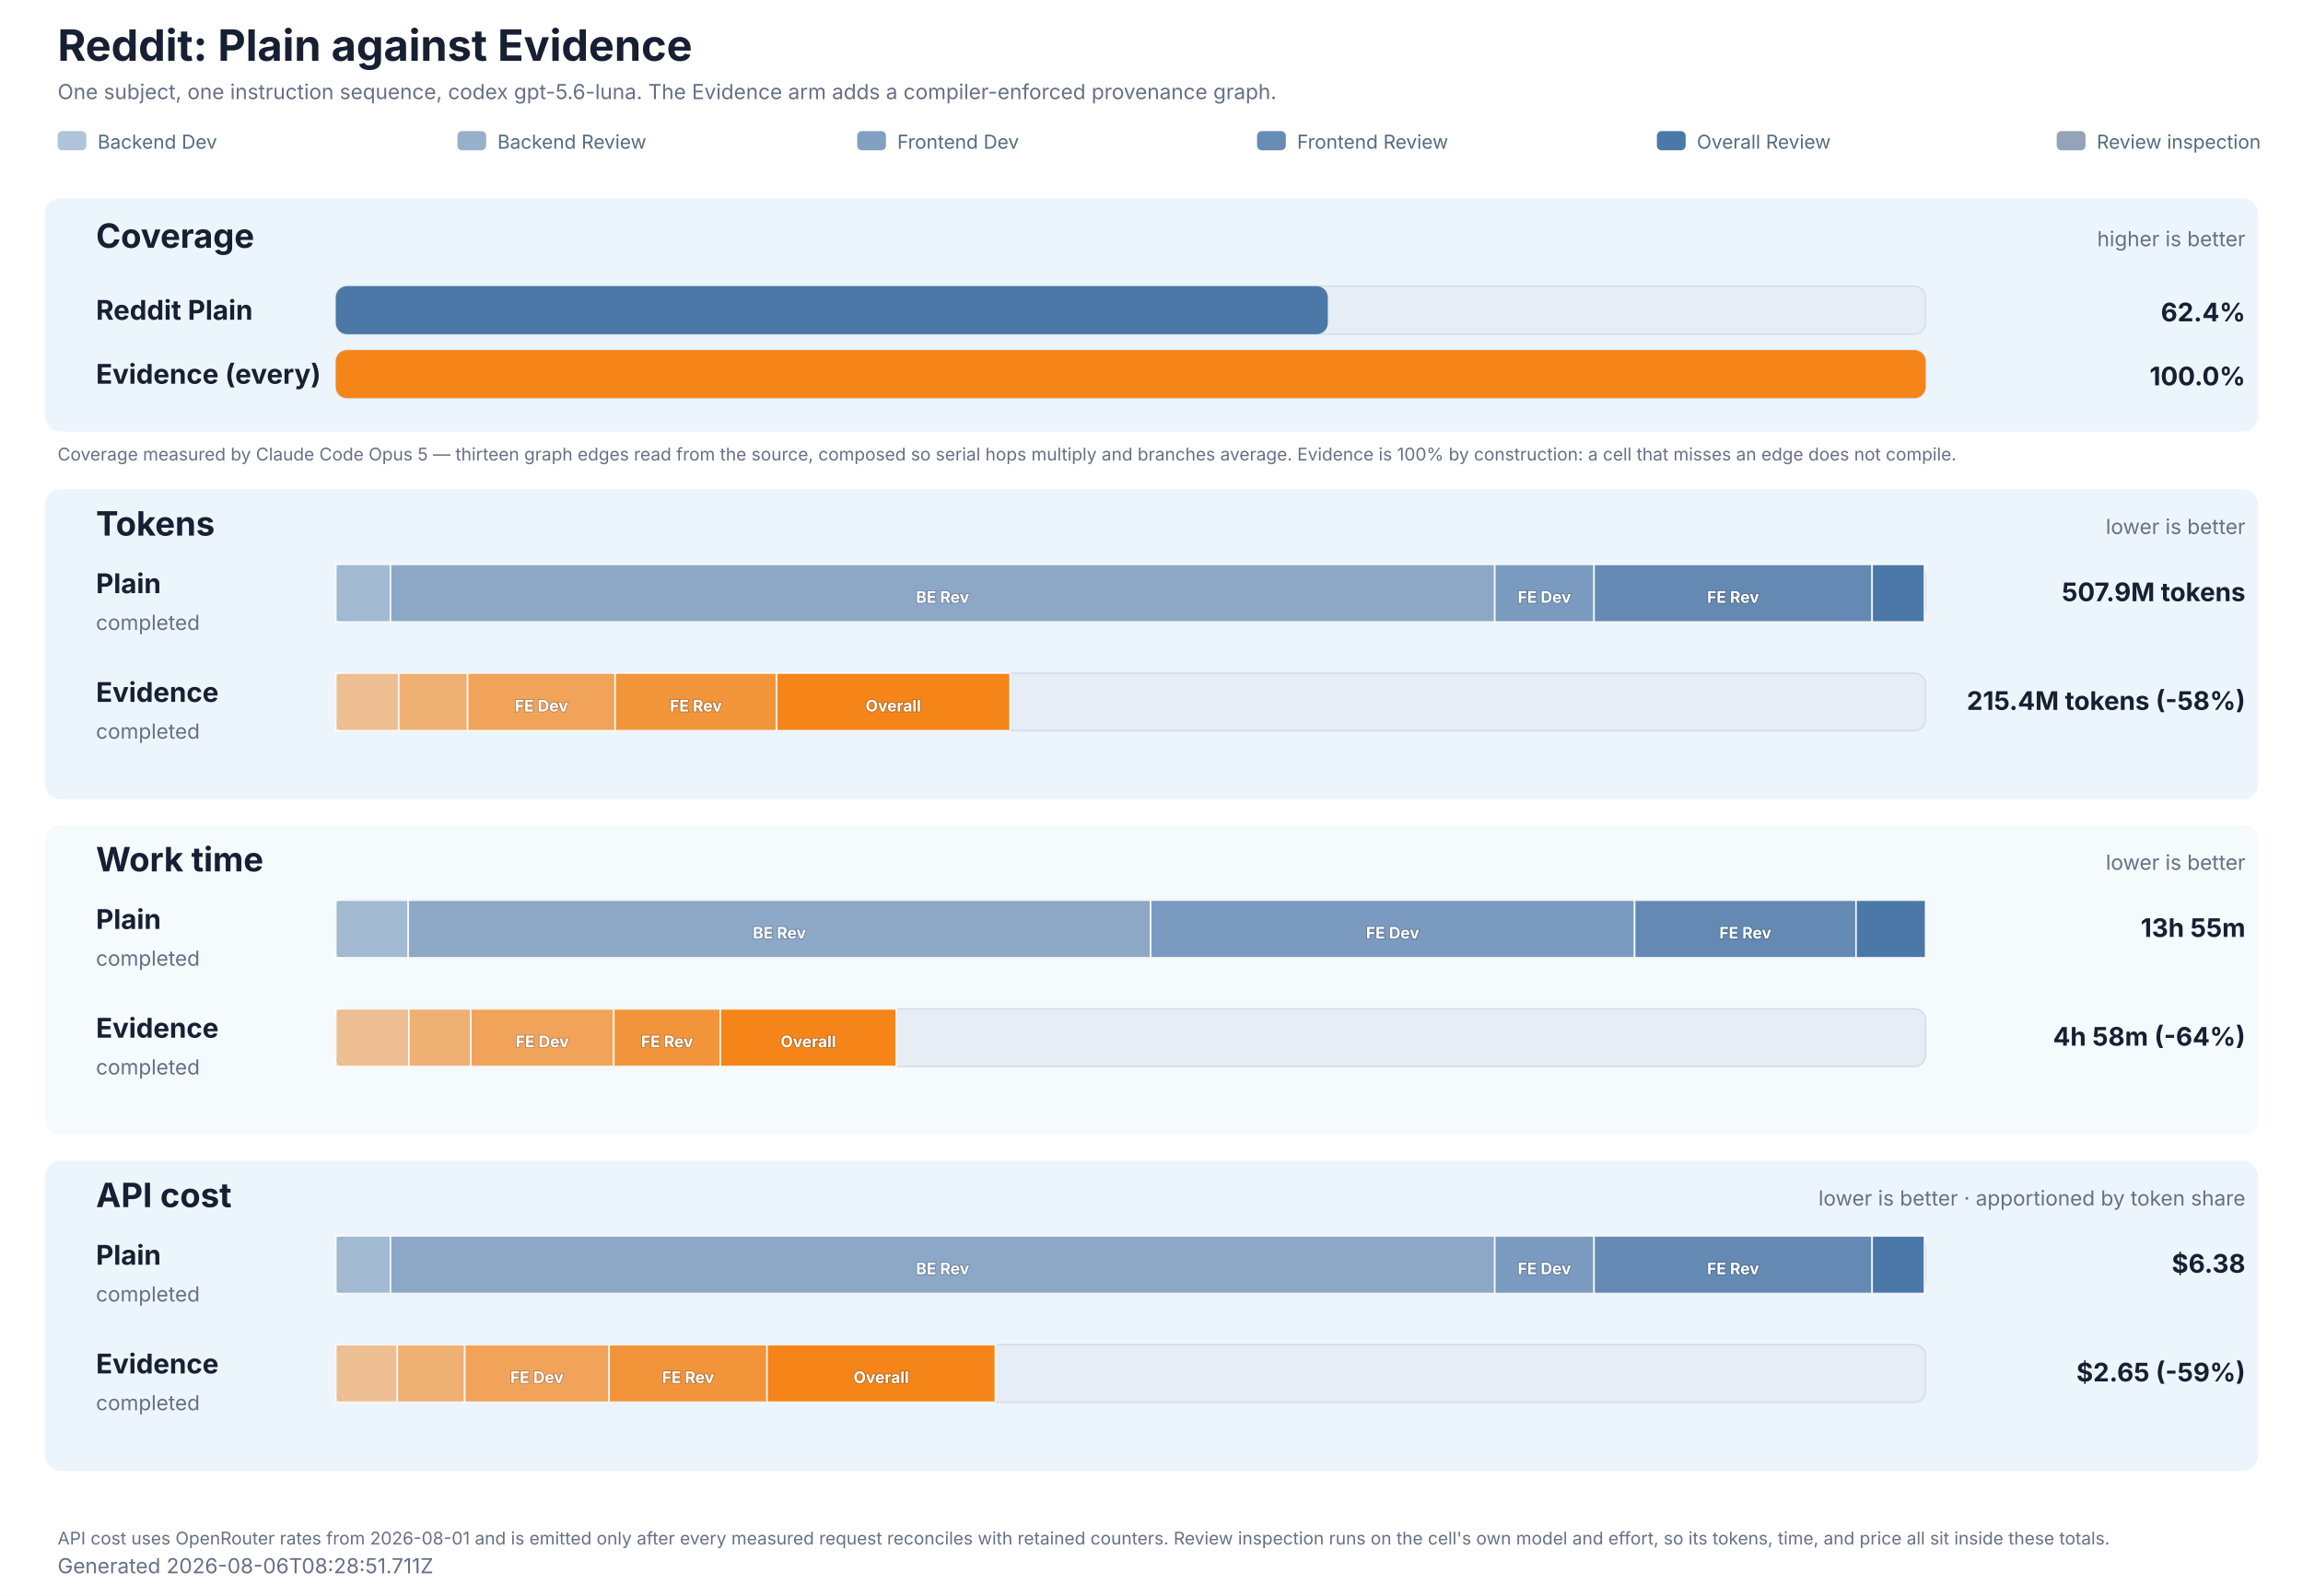
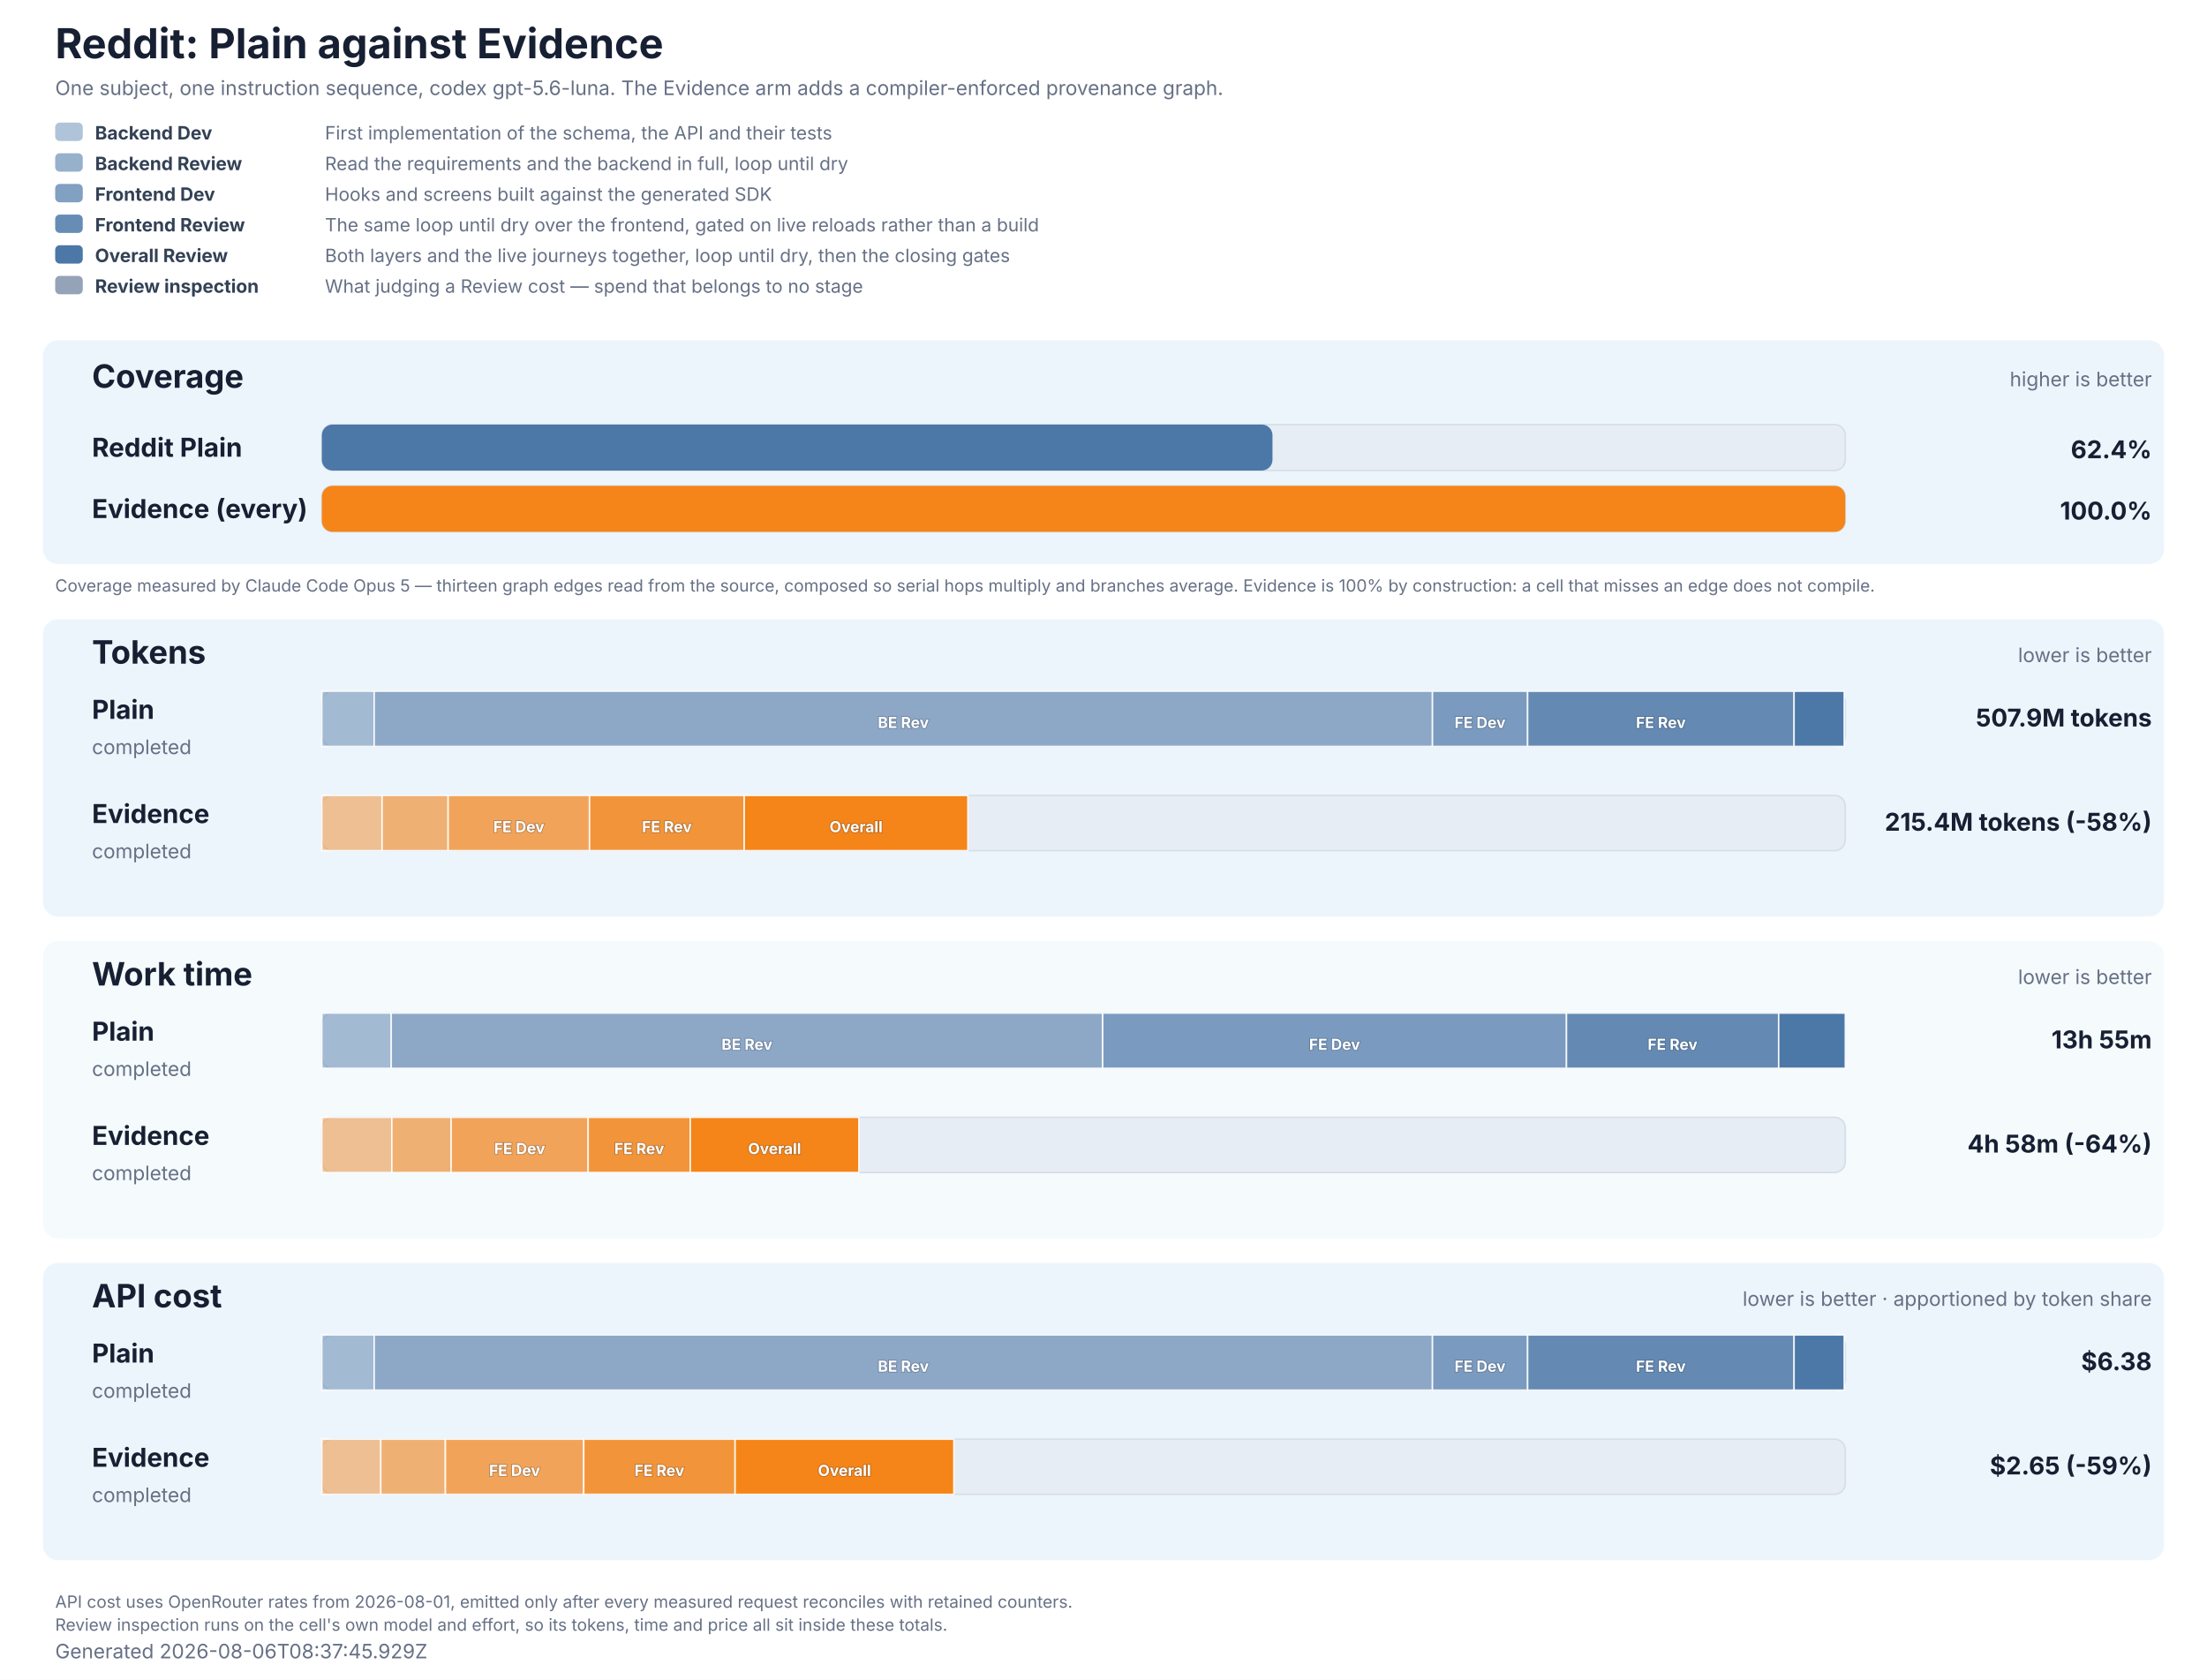
- <svg xmlns="http://www.w3.org/2000/svg" role="img" aria-labelledby="title description" viewBox="0 0 1440 998" width="1440" height="998">
+ <svg xmlns="http://www.w3.org/2000/svg" role="img" aria-labelledby="title description" viewBox="0 0 1440 1096" width="1440" height="1096">
  <style>
  text { font-family: Inter, ui-sans-serif, system-ui, -apple-system, BlinkMacSystemFont, 'Segoe UI', sans-serif; fill: #172033; }
  .title { font-size: 27px; font-weight: 700; }
  .subtitle, .generated, .group-meta, .row-status { font-size: 13px; fill: #667085; }
  .group { fill: #e8f2fb; }
  .group-title { font-size: 21px; font-weight: 700; }
  .row-label { font-size: 17px; font-weight: 700; }
  .value { font-size: 16px; font-weight: 700; }
  .cost-value { font-size: 13px; font-weight: 600; fill: #526b82; }
-   .legend { font-size: 12px; fill: #526b82; }
+   .legend { font-size: 12px; fill: #667085; }
+   .legend-label { font-size: 12px; font-weight: 700; fill: #334155; }
  .segment-label { font-size: 10px; font-weight: 700; fill: #ffffff; paint-order: stroke; stroke: #172033; stroke-opacity: 0.28; stroke-width: 1px; }
  .phase-segment { stroke: #ffffff; stroke-opacity: 0.86; stroke-width: 1px; }
  .track { fill: #e7edf4; stroke: #d5dee9; stroke-width: 1px; }
  .empty { font-size: 15px; fill: #667085; }
-   .table-title { font-size: 15px; font-weight: 600; }
-   .table-header { font-size: 11px; font-weight: 600; fill: #667085; }
-   .table-cell { font-size: 12px; fill: #334155; }
-   .table-rule { stroke: #dbe4ee; stroke-width: 1px; }
  .table-note { font-size: 11px; fill: #667085; }
</style>
-   <rect width="1440" height="998" fill="#ffffff" />
+   <rect width="1440" height="1096" fill="#ffffff" />
  <text x="36" y="38" class="title">Reddit: Plain against Evidence</text>
  <text x="36" y="62" class="subtitle">One subject, one instruction sequence, codex gpt-5.6-luna. The Evidence arm adds a compiler-enforced provenance graph.</text>
-   <rect x="36" y="82" width="18" height="12" rx="3" fill="#4c78a8" fill-opacity="0.44" />
-   <text x="61" y="93" class="legend">Backend Dev</text>
-   <rect x="286" y="82" width="18" height="12" rx="3" fill="#4c78a8" fill-opacity="0.58" />
-   <text x="311" y="93" class="legend">Backend Review</text>
-   <rect x="536" y="82" width="18" height="12" rx="3" fill="#4c78a8" fill-opacity="0.7" />
-   <text x="561" y="93" class="legend">Frontend Dev</text>
-   <rect x="786" y="82" width="18" height="12" rx="3" fill="#4c78a8" fill-opacity="0.84" />
-   <text x="811" y="93" class="legend">Frontend Review</text>
-   <rect x="1036" y="82" width="18" height="12" rx="3" fill="#4c78a8" fill-opacity="1" />
-   <text x="1061" y="93" class="legend">Overall Review</text>
-   <rect x="1286" y="82" width="18" height="12" rx="3" fill="#94a3b8" />
-   <text x="1311" y="93" class="legend">Review inspection</text>
-   <rect x="28" y="124" width="1384" height="146" rx="10" class="group" fill-opacity="0.78" />
-   <text x="60" y="155" class="group-title">Coverage</text>
-   <text x="1404" y="154" text-anchor="end" class="group-meta">higher is better</text>
-   <text x="60" y="200" class="row-label" fill="#4c78a8">Reddit Plain</text>
-   <rect x="210" y="179" width="994" height="30" rx="7" class="track" />
-   <rect x="210" y="179" width="620.26" height="30" rx="7" fill="#4c78a8" data-coverage="62.4" />
-   <text x="1404" y="201" text-anchor="end" class="value" fill="#4c78a8">62.4%</text>
-   <text x="60" y="240" class="row-label" fill="#f58518">Evidence (every)</text>
-   <rect x="210" y="219" width="994" height="30" rx="7" class="track" />
-   <rect x="210" y="219" width="994.00" height="30" rx="7" fill="#f58518" data-coverage="100" />
-   <text x="1404" y="241" text-anchor="end" class="value" fill="#f58518">100.0%</text>
-   <text x="36" y="288" class="table-note">Coverage measured by Claude Code Opus 5 — thirteen graph edges read from the source, composed so serial hops multiply and branches average. Evidence is 100% by construction: a cell that misses an edge does not compile.</text>
-   <rect x="28" y="306" width="1384" height="194" rx="10" class="group" fill-opacity="0.78" />
-   <text x="60" y="335" class="group-title">Tokens</text>
-   <text x="1404" y="334" text-anchor="end" class="group-meta">lower is better</text>
-   <text x="60" y="371" class="row-label" fill="#4c78a8">Plain</text>
-   <text x="60" y="394" class="row-status">completed</text>
-   <rect x="210" y="353" width="994" height="36" rx="7" class="track" />
-   <rect x="210.00" y="353" width="34.15" height="36" fill="#4c78a8" fill-opacity="0.44" class="phase-segment" data-phase="backend-development" />
-   <rect x="244.15" y="353" width="690.49" height="36" fill="#4c78a8" fill-opacity="0.58" class="phase-segment" data-phase="backend-review" />
-   <text x="589.40" y="377" text-anchor="middle" class="segment-label">BE Rev</text>
-   <rect x="934.64" y="353" width="62.09" height="36" fill="#4c78a8" fill-opacity="0.7" class="phase-segment" data-phase="frontend-development" />
-   <text x="965.68" y="377" text-anchor="middle" class="segment-label">FE Dev</text>
-   <rect x="996.73" y="353" width="173.86" height="36" fill="#4c78a8" fill-opacity="0.84" class="phase-segment" data-phase="frontend-review" />
-   <text x="1083.66" y="377" text-anchor="middle" class="segment-label">FE Rev</text>
-   <rect x="1170.59" y="353" width="32.69" height="36" fill="#4c78a8" fill-opacity="1" class="phase-segment" data-phase="overall-review" />
-   <text x="1404" y="376" text-anchor="end" class="value">507.9M tokens</text>
-   <text x="60" y="439" class="row-label" fill="#f58518">Evidence</text>
-   <text x="60" y="462" class="row-status">completed</text>
-   <rect x="210" y="421" width="994" height="36" rx="7" class="track" />
-   <rect x="210.00" y="421" width="39.30" height="36" fill="#f58518" fill-opacity="0.44" class="phase-segment" data-phase="backend-development" />
-   <rect x="249.30" y="421" width="43.09" height="36" fill="#f58518" fill-opacity="0.58" class="phase-segment" data-phase="backend-review" />
-   <rect x="292.39" y="421" width="92.26" height="36" fill="#f58518" fill-opacity="0.7" class="phase-segment" data-phase="frontend-development" />
-   <text x="338.52" y="445" text-anchor="middle" class="segment-label">FE Dev</text>
-   <rect x="384.65" y="421" width="100.96" height="36" fill="#f58518" fill-opacity="0.84" class="phase-segment" data-phase="frontend-review" />
-   <text x="435.13" y="445" text-anchor="middle" class="segment-label">FE Rev</text>
-   <rect x="485.61" y="421" width="145.89" height="36" fill="#f58518" fill-opacity="1" class="phase-segment" data-phase="overall-review" />
-   <text x="558.55" y="445" text-anchor="middle" class="segment-label">Overall</text>
-   <text x="1404" y="444" text-anchor="end" class="value">215.4M tokens (-58%)</text>
-   <rect x="28" y="516" width="1384" height="194" rx="10" class="group" fill-opacity="0.42" />
-   <text x="60" y="545" class="group-title">Work time</text>
-   <text x="1404" y="544" text-anchor="end" class="group-meta">lower is better</text>
-   <text x="60" y="581" class="row-label" fill="#4c78a8">Plain</text>
-   <text x="60" y="604" class="row-status">completed</text>
-   <rect x="210" y="563" width="994" height="36" rx="7" class="track" />
-   <rect x="210.00" y="563" width="45.27" height="36" fill="#4c78a8" fill-opacity="0.44" class="phase-segment" data-phase="backend-development" />
-   <rect x="255.27" y="563" width="464.21" height="36" fill="#4c78a8" fill-opacity="0.58" class="phase-segment" data-phase="backend-review" />
-   <text x="487.37" y="587" text-anchor="middle" class="segment-label">BE Rev</text>
-   <rect x="719.48" y="563" width="302.60" height="36" fill="#4c78a8" fill-opacity="0.7" class="phase-segment" data-phase="frontend-development" />
-   <text x="870.78" y="587" text-anchor="middle" class="segment-label">FE Dev</text>
-   <rect x="1022.08" y="563" width="138.46" height="36" fill="#4c78a8" fill-opacity="0.84" class="phase-segment" data-phase="frontend-review" />
-   <text x="1091.31" y="587" text-anchor="middle" class="segment-label">FE Rev</text>
-   <rect x="1160.54" y="563" width="43.46" height="36" fill="#4c78a8" fill-opacity="1" class="phase-segment" data-phase="overall-review" />
-   <text x="1404" y="586" text-anchor="end" class="value">13h 55m</text>
-   <text x="60" y="649" class="row-label" fill="#f58518">Evidence</text>
-   <text x="60" y="672" class="row-status">completed</text>
-   <rect x="210" y="631" width="994" height="36" rx="7" class="track" />
-   <rect x="210.00" y="631" width="45.66" height="36" fill="#f58518" fill-opacity="0.44" class="phase-segment" data-phase="backend-development" />
-   <rect x="255.66" y="631" width="38.70" height="36" fill="#f58518" fill-opacity="0.58" class="phase-segment" data-phase="backend-review" />
-   <rect x="294.36" y="631" width="89.40" height="36" fill="#f58518" fill-opacity="0.7" class="phase-segment" data-phase="frontend-development" />
-   <text x="339.06" y="655" text-anchor="middle" class="segment-label">FE Dev</text>
-   <rect x="383.76" y="631" width="66.63" height="36" fill="#f58518" fill-opacity="0.84" class="phase-segment" data-phase="frontend-review" />
-   <text x="417.08" y="655" text-anchor="middle" class="segment-label">FE Rev</text>
-   <rect x="450.39" y="631" width="109.98" height="36" fill="#f58518" fill-opacity="1" class="phase-segment" data-phase="overall-review" />
-   <text x="505.38" y="655" text-anchor="middle" class="segment-label">Overall</text>
-   <text x="1404" y="654" text-anchor="end" class="value">4h 58m (-64%)</text>
-   <rect x="28" y="726" width="1384" height="194" rx="10" class="group" fill-opacity="0.78" />
-   <text x="60" y="755" class="group-title">API cost</text>
-   <text x="1404" y="754" text-anchor="end" class="group-meta">lower is better · apportioned by token share</text>
-   <text x="60" y="791" class="row-label" fill="#4c78a8">Plain</text>
-   <text x="60" y="814" class="row-status">completed</text>
-   <rect x="210" y="773" width="994" height="36" rx="7" class="track" />
-   <rect x="210.00" y="773" width="34.15" height="36" fill="#4c78a8" fill-opacity="0.44" class="phase-segment" data-phase="backend-development" />
-   <rect x="244.15" y="773" width="690.49" height="36" fill="#4c78a8" fill-opacity="0.58" class="phase-segment" data-phase="backend-review" />
-   <text x="589.40" y="797" text-anchor="middle" class="segment-label">BE Rev</text>
-   <rect x="934.64" y="773" width="62.09" height="36" fill="#4c78a8" fill-opacity="0.7" class="phase-segment" data-phase="frontend-development" />
-   <text x="965.68" y="797" text-anchor="middle" class="segment-label">FE Dev</text>
-   <rect x="996.73" y="773" width="173.86" height="36" fill="#4c78a8" fill-opacity="0.84" class="phase-segment" data-phase="frontend-review" />
-   <text x="1083.66" y="797" text-anchor="middle" class="segment-label">FE Rev</text>
-   <rect x="1170.59" y="773" width="32.69" height="36" fill="#4c78a8" fill-opacity="1" class="phase-segment" data-phase="overall-review" />
-   <text x="1404" y="796" text-anchor="end" class="value">$6.38</text>
-   <text x="60" y="859" class="row-label" fill="#f58518">Evidence</text>
-   <text x="60" y="882" class="row-status">completed</text>
-   <rect x="210" y="841" width="994" height="36" rx="7" class="track" />
-   <rect x="210.00" y="841" width="38.44" height="36" fill="#f58518" fill-opacity="0.44" class="phase-segment" data-phase="backend-development" />
-   <rect x="248.44" y="841" width="42.16" height="36" fill="#f58518" fill-opacity="0.58" class="phase-segment" data-phase="backend-review" />
-   <rect x="290.61" y="841" width="90.26" height="36" fill="#f58518" fill-opacity="0.7" class="phase-segment" data-phase="frontend-development" />
-   <text x="335.74" y="865" text-anchor="middle" class="segment-label">FE Dev</text>
-   <rect x="380.87" y="841" width="98.77" height="36" fill="#f58518" fill-opacity="0.84" class="phase-segment" data-phase="frontend-review" />
-   <text x="430.25" y="865" text-anchor="middle" class="segment-label">FE Rev</text>
-   <rect x="479.63" y="841" width="142.73" height="36" fill="#f58518" fill-opacity="1" class="phase-segment" data-phase="overall-review" />
-   <text x="551.00" y="865" text-anchor="middle" class="segment-label">Overall</text>
-   <text x="1404" y="864" text-anchor="end" class="value">$2.65 (-59%)</text>
-   <text x="36" y="966" class="table-note">API cost uses OpenRouter rates from 2026-08-01 and is emitted only after every measured request reconciles with retained counters. Review inspection runs on the cell's own model and effort, so its tokens, time, and price all sit inside these totals.</text>
-   <text x="36" y="984" class="generated">Generated 2026-08-06T08:28:51.711Z</text>
+   <rect x="36" y="80" width="18" height="12" rx="3" fill="#4c78a8" fill-opacity="0.44" />
+   <text x="62" y="91" class="legend-label">Backend Dev</text>
+   <text x="212" y="91" class="legend">First implementation of the schema, the API and their tests</text>
+   <rect x="36" y="100" width="18" height="12" rx="3" fill="#4c78a8" fill-opacity="0.58" />
+   <text x="62" y="111" class="legend-label">Backend Review</text>
+   <text x="212" y="111" class="legend">Read the requirements and the backend in full, loop until dry</text>
+   <rect x="36" y="120" width="18" height="12" rx="3" fill="#4c78a8" fill-opacity="0.7" />
+   <text x="62" y="131" class="legend-label">Frontend Dev</text>
+   <text x="212" y="131" class="legend">Hooks and screens built against the generated SDK</text>
+   <rect x="36" y="140" width="18" height="12" rx="3" fill="#4c78a8" fill-opacity="0.84" />
+   <text x="62" y="151" class="legend-label">Frontend Review</text>
+   <text x="212" y="151" class="legend">The same loop until dry over the frontend, gated on live reloads rather than a build</text>
+   <rect x="36" y="160" width="18" height="12" rx="3" fill="#4c78a8" fill-opacity="1" />
+   <text x="62" y="171" class="legend-label">Overall Review</text>
+   <text x="212" y="171" class="legend">Both layers and the live journeys together, loop until dry, then the closing gates</text>
+   <rect x="36" y="180" width="18" height="12" rx="3" fill="#94a3b8" fill-opacity="1" />
+   <text x="62" y="191" class="legend-label">Review inspection</text>
+   <text x="212" y="191" class="legend">What judging a Review cost — spend that belongs to no stage</text>
+   <rect x="28" y="222" width="1384" height="146" rx="10" class="group" fill-opacity="0.78" />
+   <text x="60" y="253" class="group-title">Coverage</text>
+   <text x="1404" y="252" text-anchor="end" class="group-meta">higher is better</text>
+   <text x="60" y="298" class="row-label" fill="#4c78a8">Reddit Plain</text>
+   <rect x="210" y="277" width="994" height="30" rx="7" class="track" />
+   <rect x="210" y="277" width="620.26" height="30" rx="7" fill="#4c78a8" data-coverage="62.4" />
+   <text x="1404" y="299" text-anchor="end" class="value" fill="#4c78a8">62.4%</text>
+   <text x="60" y="338" class="row-label" fill="#f58518">Evidence (every)</text>
+   <rect x="210" y="317" width="994" height="30" rx="7" class="track" />
+   <rect x="210" y="317" width="994.00" height="30" rx="7" fill="#f58518" data-coverage="100" />
+   <text x="1404" y="339" text-anchor="end" class="value" fill="#f58518">100.0%</text>
+   <text x="36" y="386" class="table-note">Coverage measured by Claude Code Opus 5 — thirteen graph edges read from the source, composed so serial hops multiply and branches average. Evidence is 100% by construction: a cell that misses an edge does not compile.</text>
+   <rect x="28" y="404" width="1384" height="194" rx="10" class="group" fill-opacity="0.78" />
+   <text x="60" y="433" class="group-title">Tokens</text>
+   <text x="1404" y="432" text-anchor="end" class="group-meta">lower is better</text>
+   <text x="60" y="469" class="row-label" fill="#4c78a8">Plain</text>
+   <text x="60" y="492" class="row-status">completed</text>
+   <rect x="210" y="451" width="994" height="36" rx="7" class="track" />
+   <rect x="210.00" y="451" width="34.15" height="36" fill="#4c78a8" fill-opacity="0.44" class="phase-segment" data-phase="backend-development" />
+   <rect x="244.15" y="451" width="690.49" height="36" fill="#4c78a8" fill-opacity="0.58" class="phase-segment" data-phase="backend-review" />
+   <text x="589.40" y="475" text-anchor="middle" class="segment-label">BE Rev</text>
+   <rect x="934.64" y="451" width="62.09" height="36" fill="#4c78a8" fill-opacity="0.7" class="phase-segment" data-phase="frontend-development" />
+   <text x="965.68" y="475" text-anchor="middle" class="segment-label">FE Dev</text>
+   <rect x="996.73" y="451" width="173.86" height="36" fill="#4c78a8" fill-opacity="0.84" class="phase-segment" data-phase="frontend-review" />
+   <text x="1083.66" y="475" text-anchor="middle" class="segment-label">FE Rev</text>
+   <rect x="1170.59" y="451" width="32.69" height="36" fill="#4c78a8" fill-opacity="1" class="phase-segment" data-phase="overall-review" />
+   <text x="1404" y="474" text-anchor="end" class="value">507.9M tokens</text>
+   <text x="60" y="537" class="row-label" fill="#f58518">Evidence</text>
+   <text x="60" y="560" class="row-status">completed</text>
+   <rect x="210" y="519" width="994" height="36" rx="7" class="track" />
+   <rect x="210.00" y="519" width="39.30" height="36" fill="#f58518" fill-opacity="0.44" class="phase-segment" data-phase="backend-development" />
+   <rect x="249.30" y="519" width="43.09" height="36" fill="#f58518" fill-opacity="0.58" class="phase-segment" data-phase="backend-review" />
+   <rect x="292.39" y="519" width="92.26" height="36" fill="#f58518" fill-opacity="0.7" class="phase-segment" data-phase="frontend-development" />
+   <text x="338.52" y="543" text-anchor="middle" class="segment-label">FE Dev</text>
+   <rect x="384.65" y="519" width="100.96" height="36" fill="#f58518" fill-opacity="0.84" class="phase-segment" data-phase="frontend-review" />
+   <text x="435.13" y="543" text-anchor="middle" class="segment-label">FE Rev</text>
+   <rect x="485.61" y="519" width="145.89" height="36" fill="#f58518" fill-opacity="1" class="phase-segment" data-phase="overall-review" />
+   <text x="558.55" y="543" text-anchor="middle" class="segment-label">Overall</text>
+   <text x="1404" y="542" text-anchor="end" class="value">215.4M tokens (-58%)</text>
+   <rect x="28" y="614" width="1384" height="194" rx="10" class="group" fill-opacity="0.42" />
+   <text x="60" y="643" class="group-title">Work time</text>
+   <text x="1404" y="642" text-anchor="end" class="group-meta">lower is better</text>
+   <text x="60" y="679" class="row-label" fill="#4c78a8">Plain</text>
+   <text x="60" y="702" class="row-status">completed</text>
+   <rect x="210" y="661" width="994" height="36" rx="7" class="track" />
+   <rect x="210.00" y="661" width="45.27" height="36" fill="#4c78a8" fill-opacity="0.44" class="phase-segment" data-phase="backend-development" />
+   <rect x="255.27" y="661" width="464.21" height="36" fill="#4c78a8" fill-opacity="0.58" class="phase-segment" data-phase="backend-review" />
+   <text x="487.37" y="685" text-anchor="middle" class="segment-label">BE Rev</text>
+   <rect x="719.48" y="661" width="302.60" height="36" fill="#4c78a8" fill-opacity="0.7" class="phase-segment" data-phase="frontend-development" />
+   <text x="870.78" y="685" text-anchor="middle" class="segment-label">FE Dev</text>
+   <rect x="1022.08" y="661" width="138.46" height="36" fill="#4c78a8" fill-opacity="0.84" class="phase-segment" data-phase="frontend-review" />
+   <text x="1091.31" y="685" text-anchor="middle" class="segment-label">FE Rev</text>
+   <rect x="1160.54" y="661" width="43.46" height="36" fill="#4c78a8" fill-opacity="1" class="phase-segment" data-phase="overall-review" />
+   <text x="1404" y="684" text-anchor="end" class="value">13h 55m</text>
+   <text x="60" y="747" class="row-label" fill="#f58518">Evidence</text>
+   <text x="60" y="770" class="row-status">completed</text>
+   <rect x="210" y="729" width="994" height="36" rx="7" class="track" />
+   <rect x="210.00" y="729" width="45.66" height="36" fill="#f58518" fill-opacity="0.44" class="phase-segment" data-phase="backend-development" />
+   <rect x="255.66" y="729" width="38.70" height="36" fill="#f58518" fill-opacity="0.58" class="phase-segment" data-phase="backend-review" />
+   <rect x="294.36" y="729" width="89.40" height="36" fill="#f58518" fill-opacity="0.7" class="phase-segment" data-phase="frontend-development" />
+   <text x="339.06" y="753" text-anchor="middle" class="segment-label">FE Dev</text>
+   <rect x="383.76" y="729" width="66.63" height="36" fill="#f58518" fill-opacity="0.84" class="phase-segment" data-phase="frontend-review" />
+   <text x="417.08" y="753" text-anchor="middle" class="segment-label">FE Rev</text>
+   <rect x="450.39" y="729" width="109.98" height="36" fill="#f58518" fill-opacity="1" class="phase-segment" data-phase="overall-review" />
+   <text x="505.38" y="753" text-anchor="middle" class="segment-label">Overall</text>
+   <text x="1404" y="752" text-anchor="end" class="value">4h 58m (-64%)</text>
+   <rect x="28" y="824" width="1384" height="194" rx="10" class="group" fill-opacity="0.78" />
+   <text x="60" y="853" class="group-title">API cost</text>
+   <text x="1404" y="852" text-anchor="end" class="group-meta">lower is better · apportioned by token share</text>
+   <text x="60" y="889" class="row-label" fill="#4c78a8">Plain</text>
+   <text x="60" y="912" class="row-status">completed</text>
+   <rect x="210" y="871" width="994" height="36" rx="7" class="track" />
+   <rect x="210.00" y="871" width="34.15" height="36" fill="#4c78a8" fill-opacity="0.44" class="phase-segment" data-phase="backend-development" />
+   <rect x="244.15" y="871" width="690.49" height="36" fill="#4c78a8" fill-opacity="0.58" class="phase-segment" data-phase="backend-review" />
+   <text x="589.40" y="895" text-anchor="middle" class="segment-label">BE Rev</text>
+   <rect x="934.64" y="871" width="62.09" height="36" fill="#4c78a8" fill-opacity="0.7" class="phase-segment" data-phase="frontend-development" />
+   <text x="965.68" y="895" text-anchor="middle" class="segment-label">FE Dev</text>
+   <rect x="996.73" y="871" width="173.86" height="36" fill="#4c78a8" fill-opacity="0.84" class="phase-segment" data-phase="frontend-review" />
+   <text x="1083.66" y="895" text-anchor="middle" class="segment-label">FE Rev</text>
+   <rect x="1170.59" y="871" width="32.69" height="36" fill="#4c78a8" fill-opacity="1" class="phase-segment" data-phase="overall-review" />
+   <text x="1404" y="894" text-anchor="end" class="value">$6.38</text>
+   <text x="60" y="957" class="row-label" fill="#f58518">Evidence</text>
+   <text x="60" y="980" class="row-status">completed</text>
+   <rect x="210" y="939" width="994" height="36" rx="7" class="track" />
+   <rect x="210.00" y="939" width="38.44" height="36" fill="#f58518" fill-opacity="0.44" class="phase-segment" data-phase="backend-development" />
+   <rect x="248.44" y="939" width="42.16" height="36" fill="#f58518" fill-opacity="0.58" class="phase-segment" data-phase="backend-review" />
+   <rect x="290.61" y="939" width="90.26" height="36" fill="#f58518" fill-opacity="0.7" class="phase-segment" data-phase="frontend-development" />
+   <text x="335.74" y="963" text-anchor="middle" class="segment-label">FE Dev</text>
+   <rect x="380.87" y="939" width="98.77" height="36" fill="#f58518" fill-opacity="0.84" class="phase-segment" data-phase="frontend-review" />
+   <text x="430.25" y="963" text-anchor="middle" class="segment-label">FE Rev</text>
+   <rect x="479.63" y="939" width="142.73" height="36" fill="#f58518" fill-opacity="1" class="phase-segment" data-phase="overall-review" />
+   <text x="551.00" y="963" text-anchor="middle" class="segment-label">Overall</text>
+   <text x="1404" y="962" text-anchor="end" class="value">$2.65 (-59%)</text>
+   <text x="36" y="1049" class="table-note">API cost uses OpenRouter rates from 2026-08-01, emitted only after every measured request reconciles with retained counters.</text>
+   <text x="36" y="1064" class="table-note">Review inspection runs on the cell's own model and effort, so its tokens, time and price all sit inside these totals.</text>
+   <text x="36" y="1082" class="generated">Generated 2026-08-06T08:37:45.929Z</text>
</svg>
